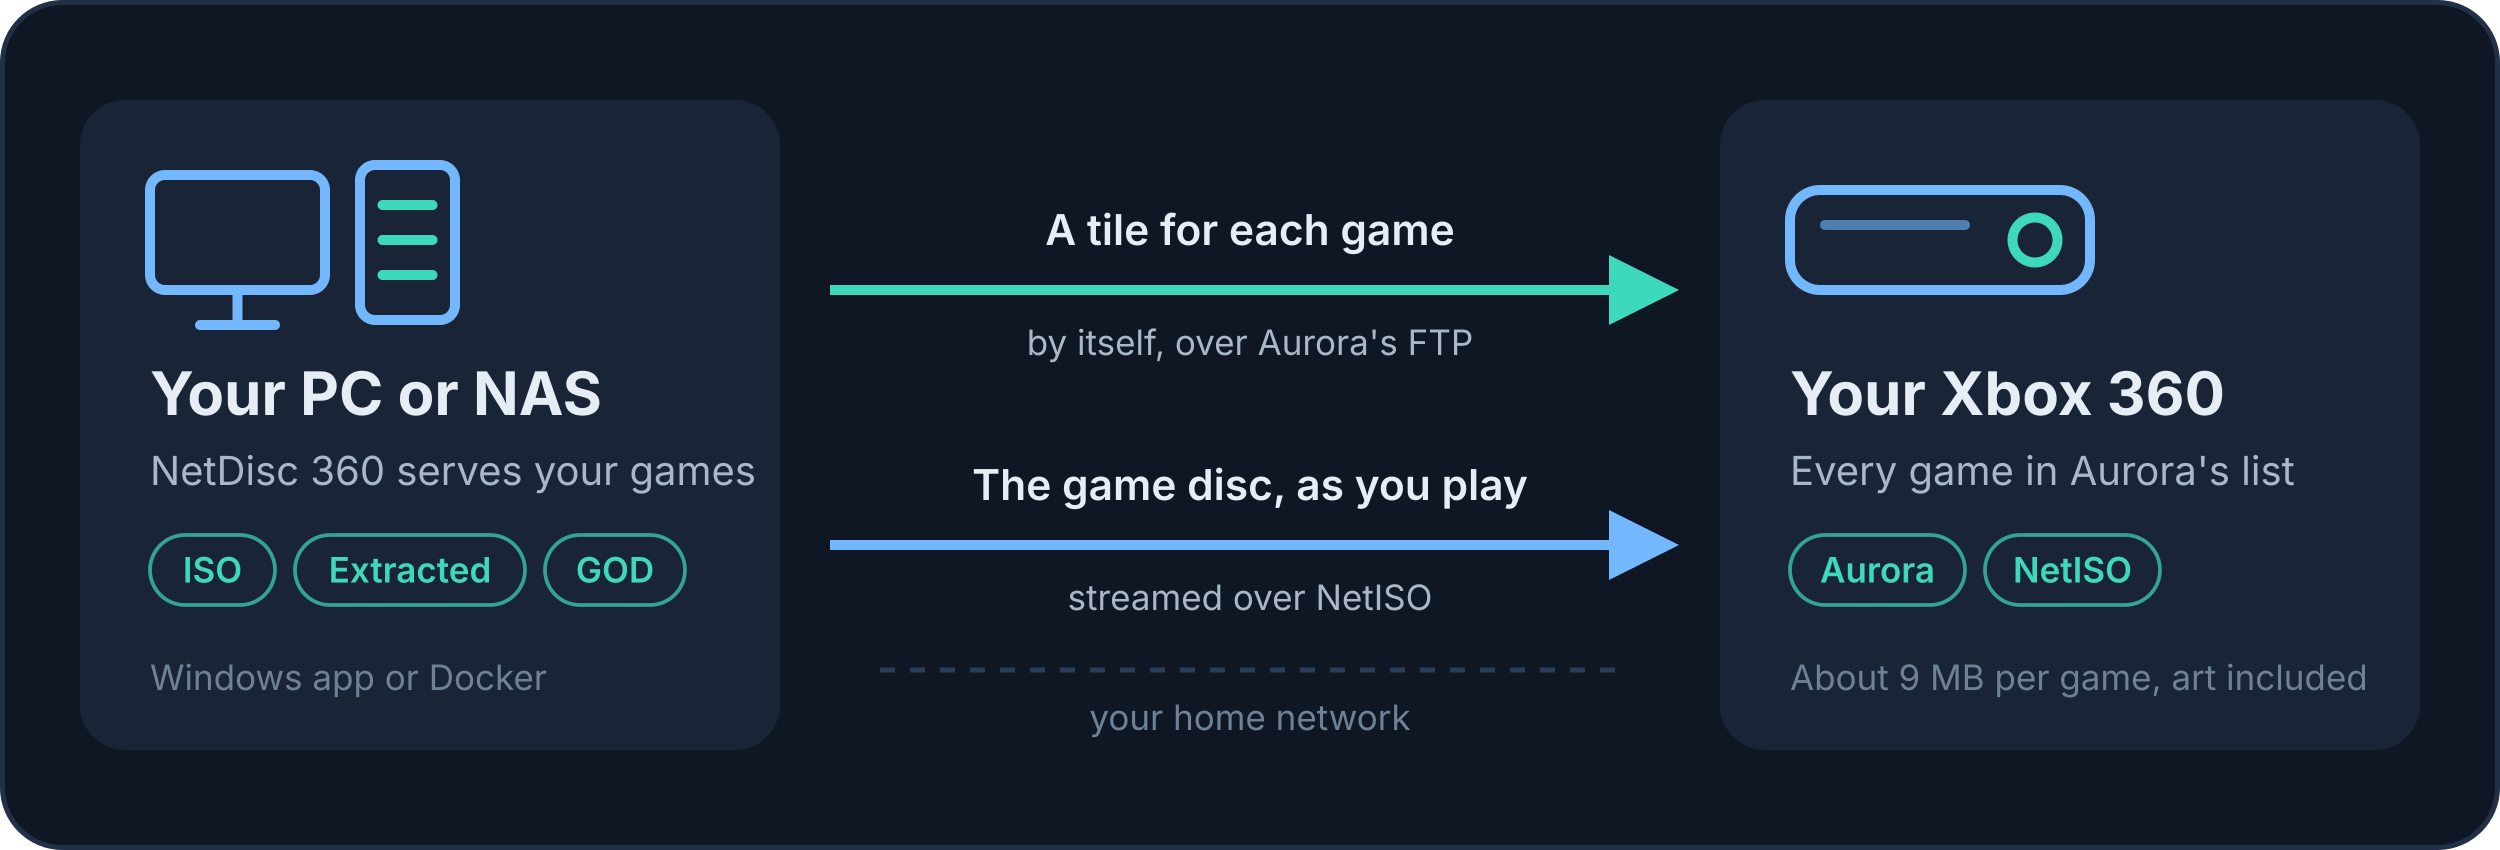
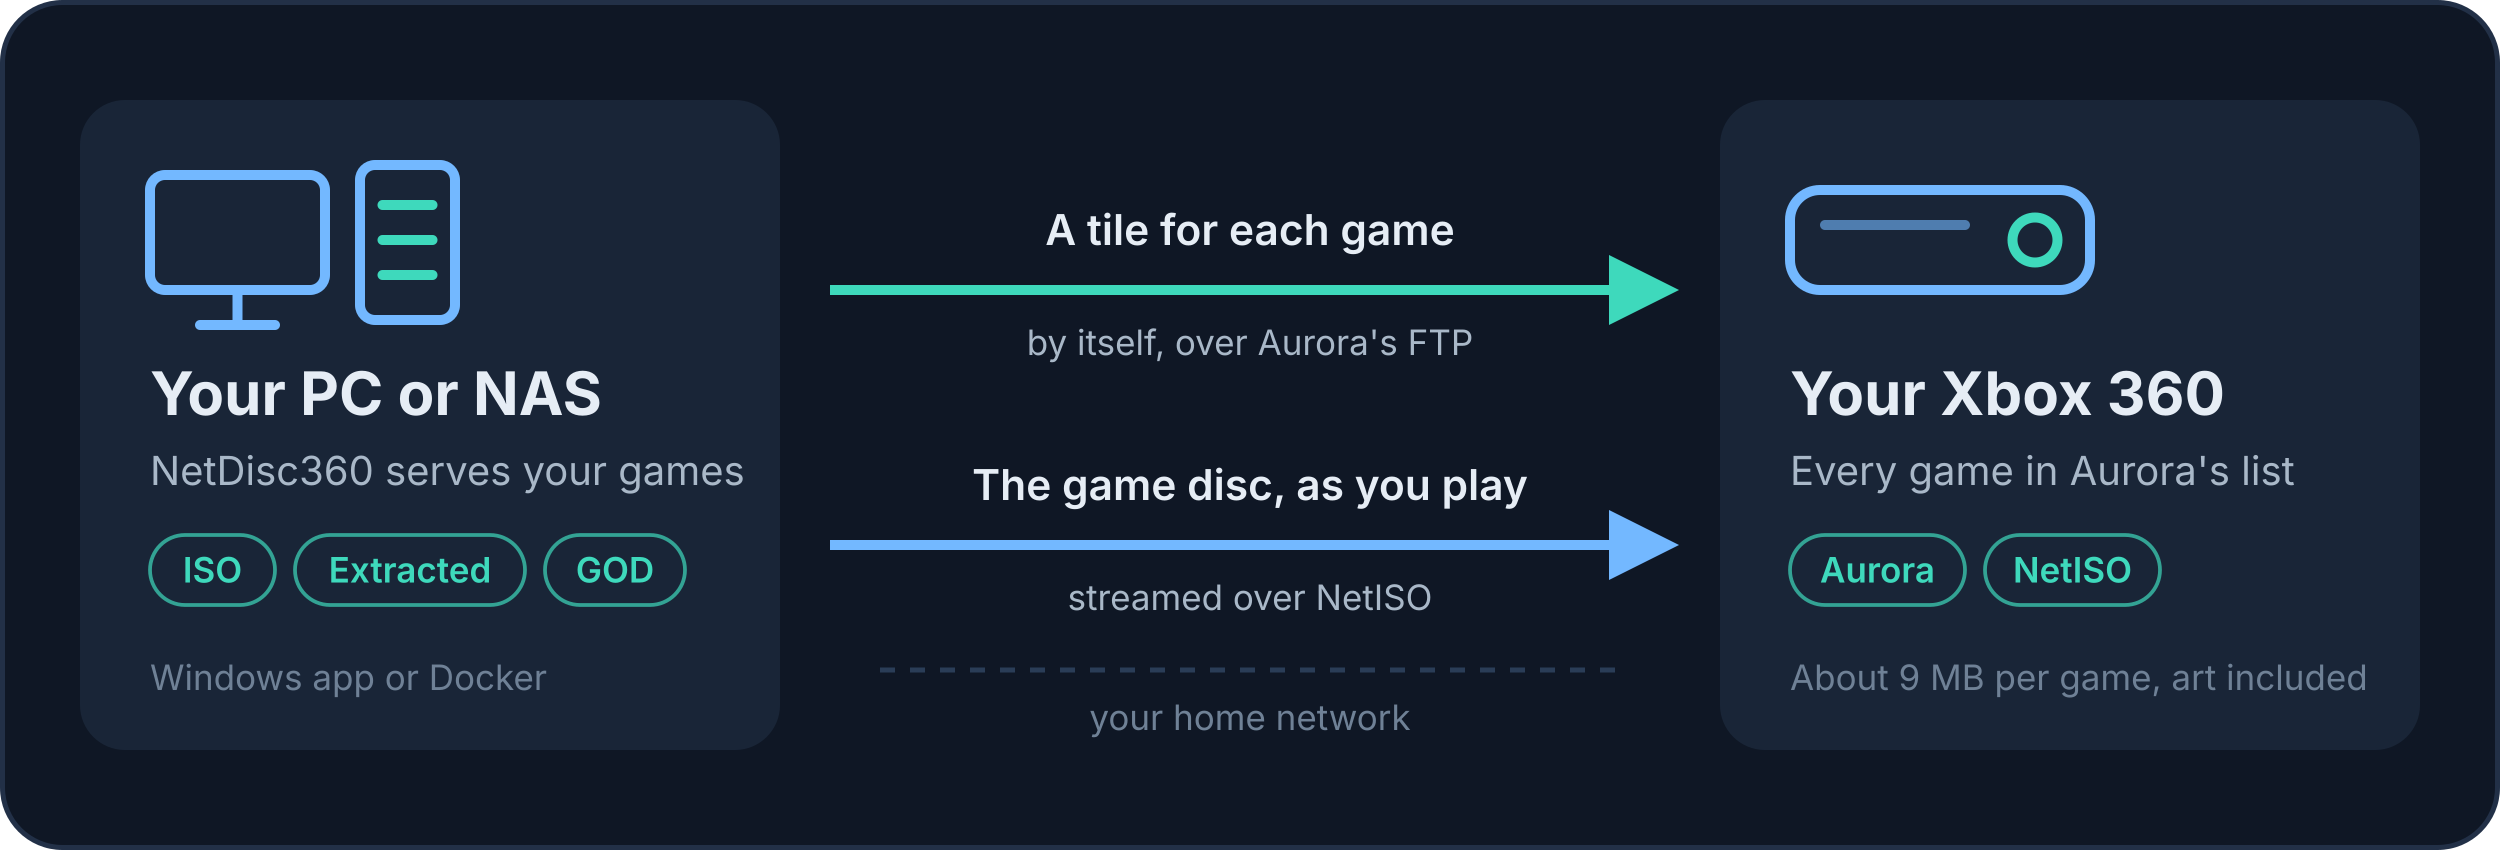
<svg xmlns="http://www.w3.org/2000/svg" viewBox="0 0 1000 340" width="1000" height="340">
  <defs>
    <marker id="teal" viewBox="0 0 10 10" refX="8" refY="5" markerWidth="7" markerHeight="7" orient="auto">
      <path d="M0 0 L10 5 L0 10 z" fill="#3ED9BC" />
    </marker>
    <marker id="blue" viewBox="0 0 10 10" refX="8" refY="5" markerWidth="7" markerHeight="7" orient="auto">
      <path d="M0 0 L10 5 L0 10 z" fill="#73B8FF" />
    </marker>
    <style>
      text { font-family: Inter, 'Segoe UI', Roboto, Helvetica, Arial, sans-serif; }
      .title { font-size: 24px; font-weight: 700; fill: #E6EDF5; }
      .sub { font-size: 16px; fill: #A9B8C8; }
      .foot { font-size: 14px; fill: #6F8196; }
      .chip { font-size: 14px; font-weight: 600; fill: #3ED9BC; }
      .label { font-size: 17px; font-weight: 600; fill: #E6EDF5; }
      .small { font-size: 14px; fill: #A9B8C8; }
    </style>
  </defs>
  <rect x="1" y="1" width="998" height="338" rx="24" fill="#0F1725" stroke="#223047" stroke-width="2" />
  <rect x="32" y="40" width="280" height="260" rx="18" fill="#192537" />
  <rect x="60" y="70" width="70" height="46" rx="6" fill="none" stroke="#73B8FF" stroke-width="4" />
  <path d="M95 116 V128 M80 130 H110" stroke="#73B8FF" stroke-width="4" stroke-linecap="round" />
  <rect x="144" y="66" width="38" height="62" rx="6" fill="none" stroke="#73B8FF" stroke-width="4" />
  <path d="M153 82 H173 M153 96 H173 M153 110 H173" stroke="#3ED9BC" stroke-width="4" stroke-linecap="round" />
  <text x="60" y="166" class="title">Your PC or NAS</text>
-   <text x="60" y="194" class="sub">NetDisc 360 serves your games</text>
+   <text x="60" y="194" class="sub">NetDisc360 serves your games</text>
  <g>
    <rect x="60" y="214" width="50" height="28" rx="14" fill="none" stroke="#3ED9BC" stroke-width="1.5" opacity="0.7" />
    <text x="85" y="233" class="chip" text-anchor="middle">ISO</text>
    <rect x="118" y="214" width="92" height="28" rx="14" fill="none" stroke="#3ED9BC" stroke-width="1.5" opacity="0.7" />
    <text x="164" y="233" class="chip" text-anchor="middle">Extracted</text>
    <rect x="218" y="214" width="56" height="28" rx="14" fill="none" stroke="#3ED9BC" stroke-width="1.5" opacity="0.7" />
    <text x="246" y="233" class="chip" text-anchor="middle">GOD</text>
  </g>
  <text x="60" y="276" class="foot">Windows app or Docker</text>
  <rect x="688" y="40" width="280" height="260" rx="18" fill="#192537" />
  <rect x="716" y="76" width="120" height="40" rx="12" fill="none" stroke="#73B8FF" stroke-width="4" />
  <path d="M730 90 H786" stroke="#73B8FF" stroke-width="4" stroke-linecap="round" opacity="0.6" />
  <circle cx="814" cy="96" r="9" fill="none" stroke="#3ED9BC" stroke-width="4" />
  <text x="716" y="166" class="title">Your Xbox 360</text>
  <text x="716" y="194" class="sub">Every game in Aurora's list</text>
  <g>
    <rect x="716" y="214" width="70" height="28" rx="14" fill="none" stroke="#3ED9BC" stroke-width="1.5" opacity="0.7" />
    <text x="751" y="233" class="chip" text-anchor="middle">Aurora</text>
    <rect x="794" y="214" width="70" height="28" rx="14" fill="none" stroke="#3ED9BC" stroke-width="1.5" opacity="0.7" />
    <text x="829" y="233" class="chip" text-anchor="middle">NetISO</text>
  </g>
  <text x="716" y="276" class="foot">About 9 MB per game, art included</text>
  <text x="500" y="98" class="label" text-anchor="middle">A tile for each game</text>
  <path d="M332 116 H666" stroke="#3ED9BC" stroke-width="4" marker-end="url(#teal)" />
  <text x="500" y="142" class="small" text-anchor="middle">by itself, over Aurora's FTP</text>
  <text x="500" y="200" class="label" text-anchor="middle">The game disc, as you play</text>
  <path d="M332 218 H666" stroke="#73B8FF" stroke-width="4" marker-end="url(#blue)" />
  <text x="500" y="244" class="small" text-anchor="middle">streamed over NetISO</text>
  <path d="M352 268 H648" stroke="#2A3D57" stroke-width="2" stroke-dasharray="6 6" />
  <text x="500" y="292" class="foot" text-anchor="middle">your home network</text>
</svg>
